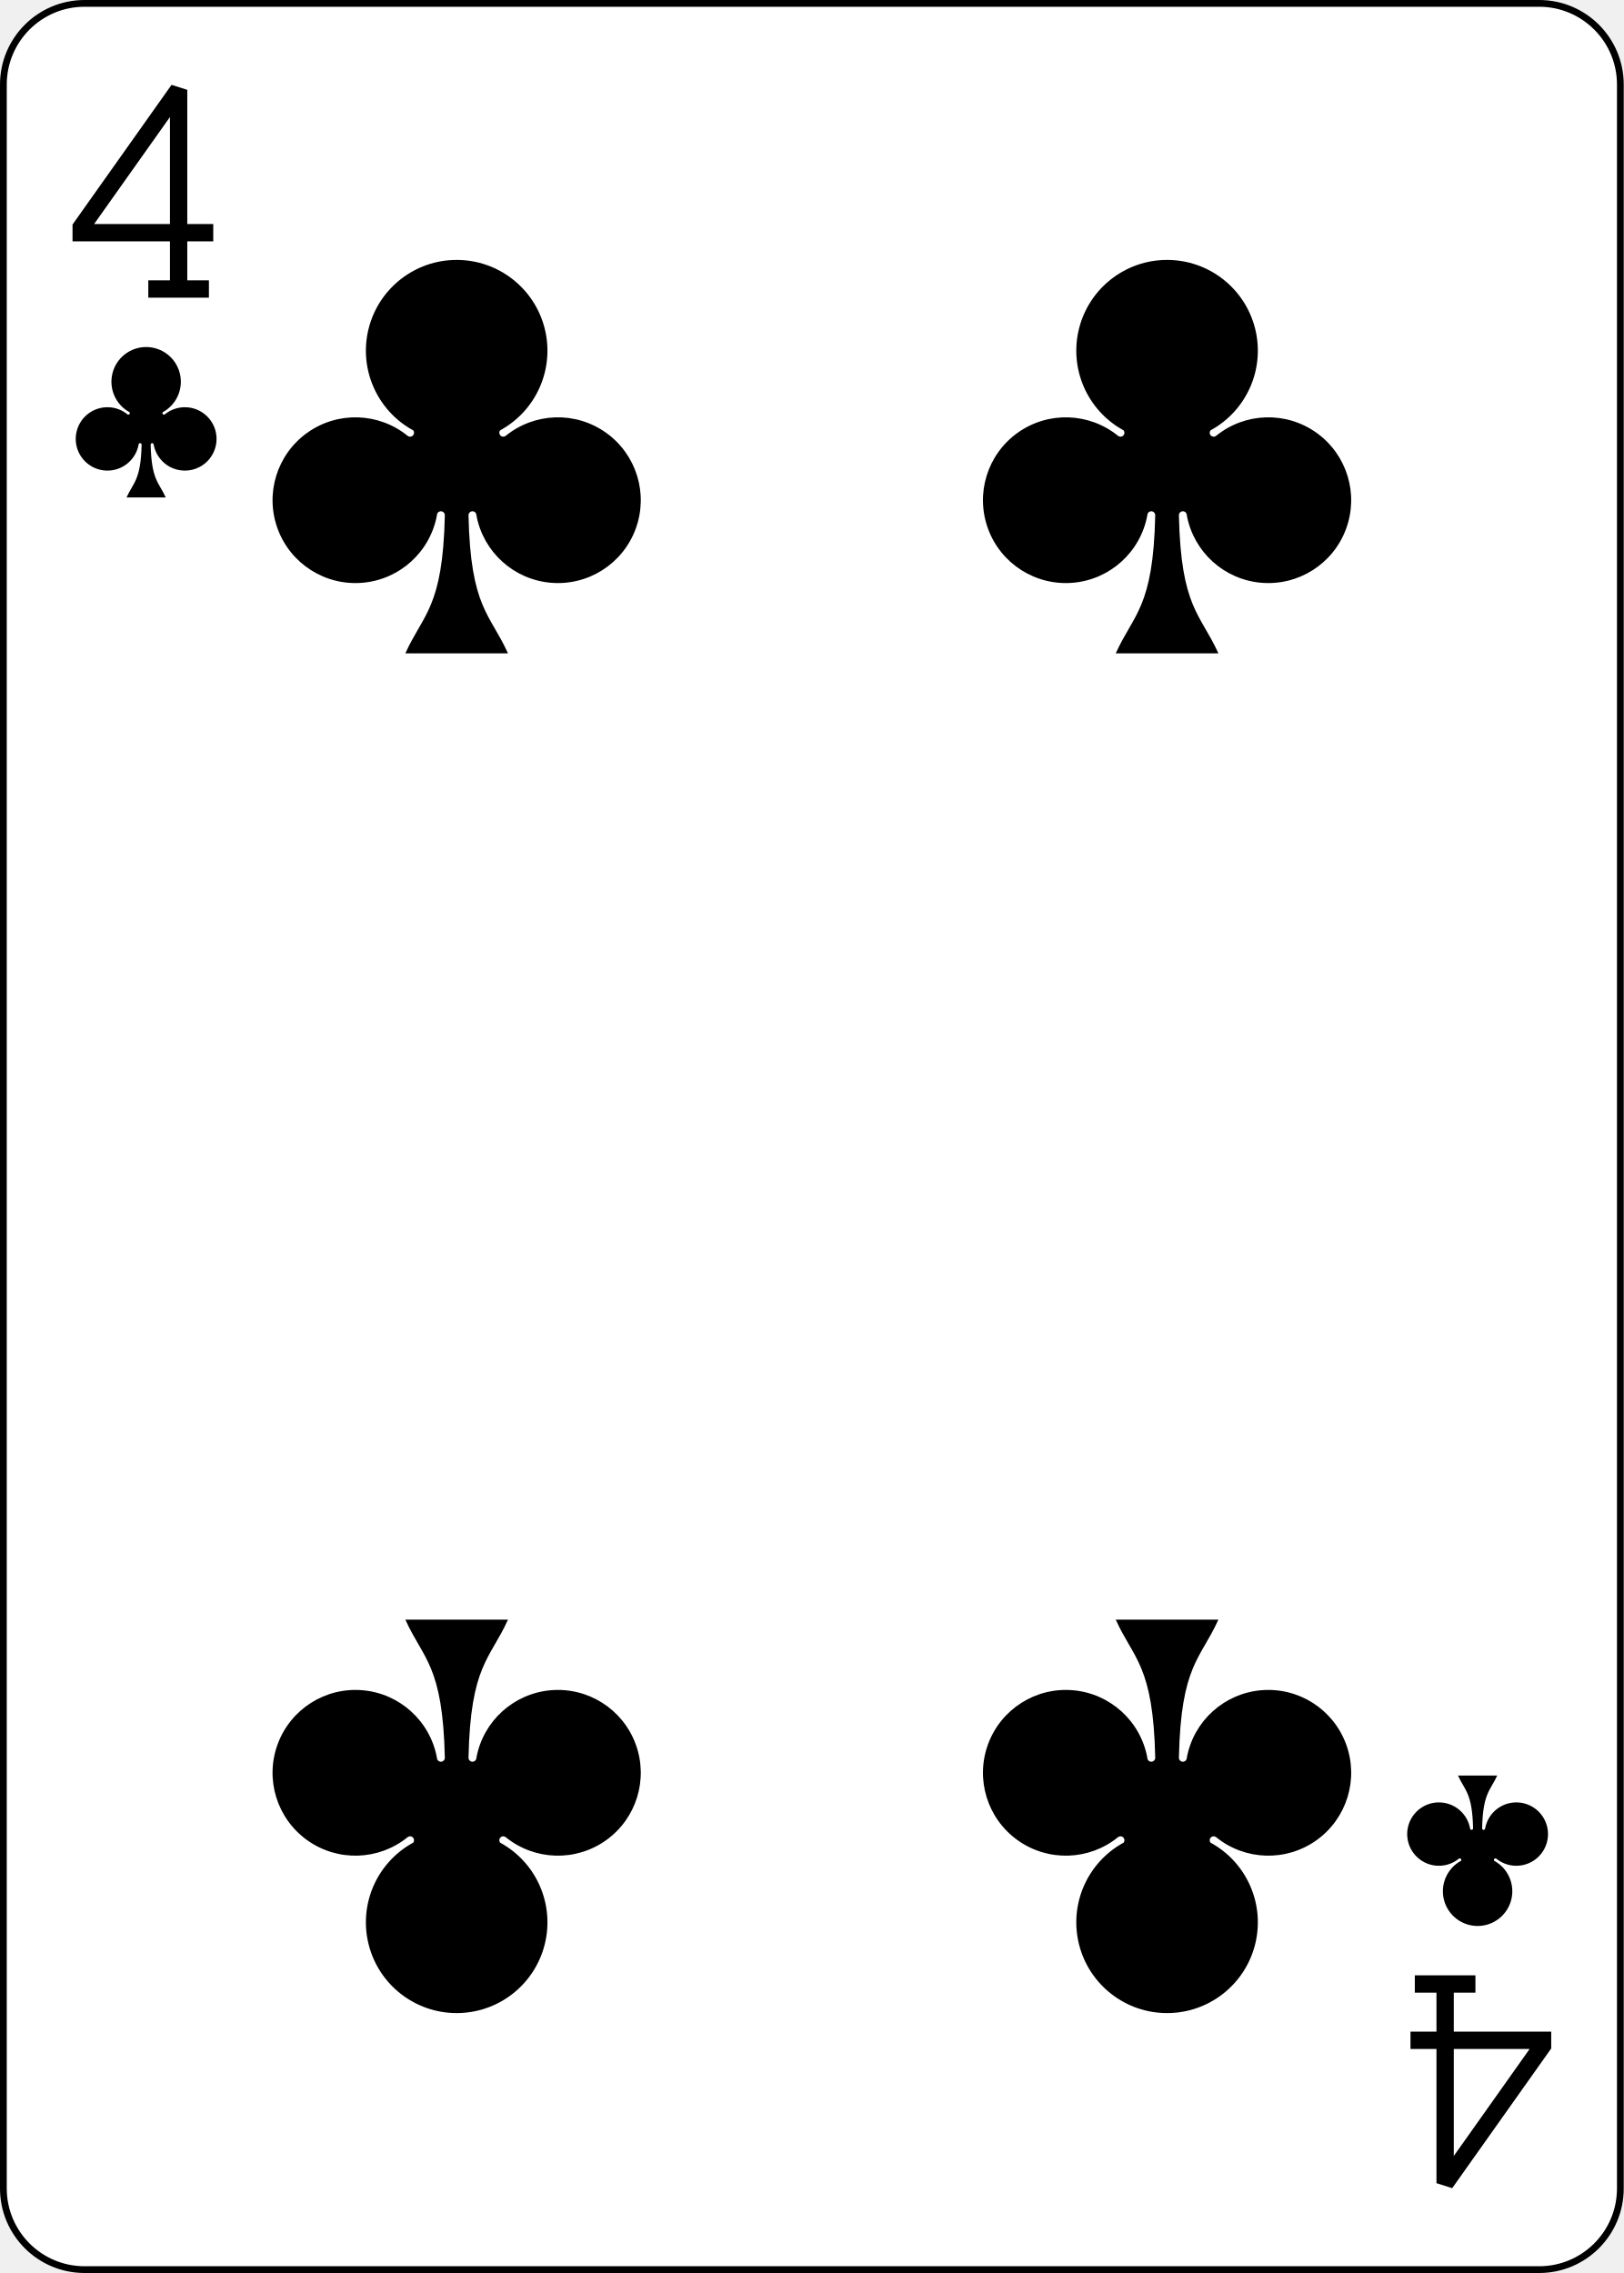
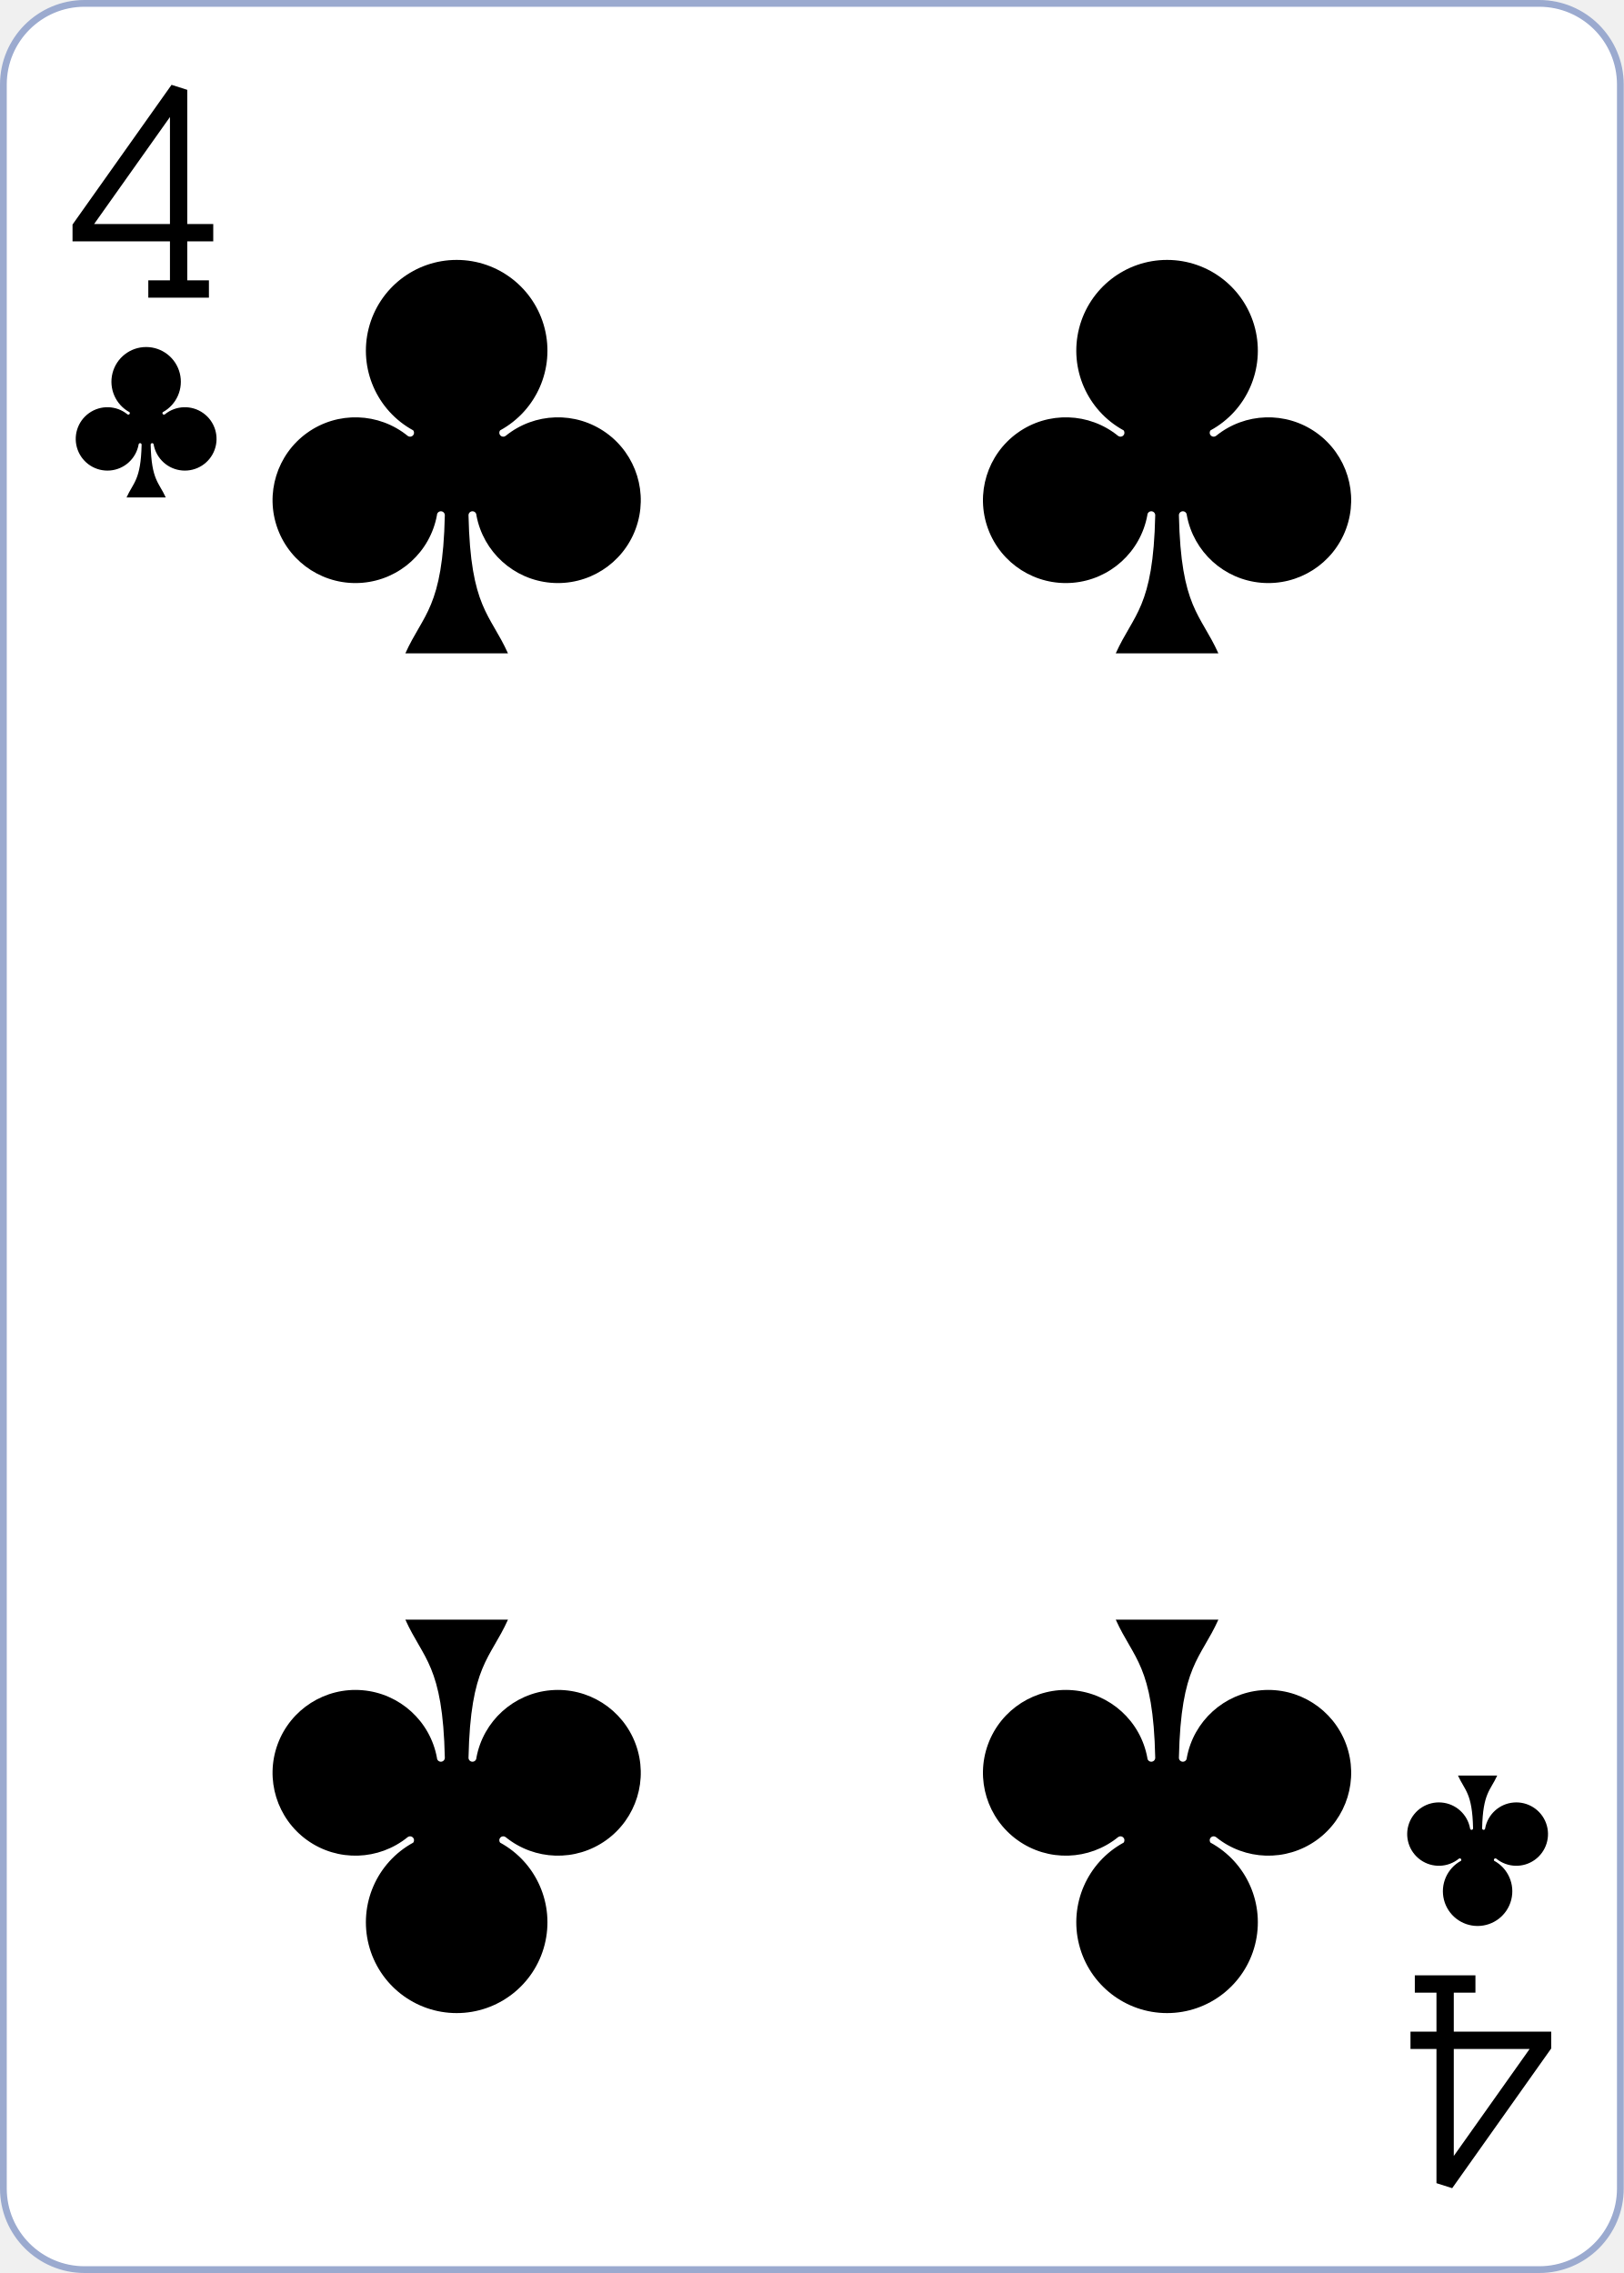
<svg xmlns="http://www.w3.org/2000/svg" xmlns:xlink="http://www.w3.org/1999/xlink" class="card" face="4C" height="3.5in" preserveAspectRatio="none" viewBox="-120 -168 240 336" width="2.5in">
  <symbol id="SC4" viewBox="-600 -600 1200 1200" preserveAspectRatio="xMinYMid">
    <path d="M30 150C35 385 85 400 130 500L-130 500C-85 400 -35 385 -30 150A10 10 0 0 0 -50 150A210 210 0 1 1 -124 -51A10 10 0 0 0 -110 -65A230 230 0 1 1 110 -65A10 10 0 0 0 124 -51A210 210 0 1 1 50 150A10 10 0 0 0 30 150Z" fill="black" />
  </symbol>
  <symbol id="VC4" viewBox="-500 -500 1000 1000" preserveAspectRatio="xMinYMid">
    <path d="M50 460L250 460M150 460L150 -460L-300 175L-300 200L270 200" stroke="black" stroke-width="80" stroke-linecap="square" stroke-miterlimit="1.5" fill="none" />
  </symbol>
-   <rect width="239" height="335" x="-119.5" y="-167.5" rx="12" ry="12" fill="white" stroke="black" />
+   <rect width="239" height="335" x="-119.5" y="-167.5" rx="12" ry="12" fill="white" stroke="#9baacf" />
  <use xlink:href="#VC4" height="32" x="-114.4" y="-156" />
  <use xlink:href="#SC4" height="26.769" x="-111.784" y="-119" />
  <use xlink:href="#SC4" height="70" x="-87.501" y="-135.588" />
  <use xlink:href="#SC4" height="70" x="17.501" y="-135.588" />
  <g transform="rotate(180)">
    <use xlink:href="#VC4" height="32" x="-114.4" y="-156" />
    <use xlink:href="#SC4" height="26.769" x="-111.784" y="-119" />
    <use xlink:href="#SC4" height="70" x="-87.501" y="-135.588" />
    <use xlink:href="#SC4" height="70" x="17.501" y="-135.588" />
  </g>
</svg>
